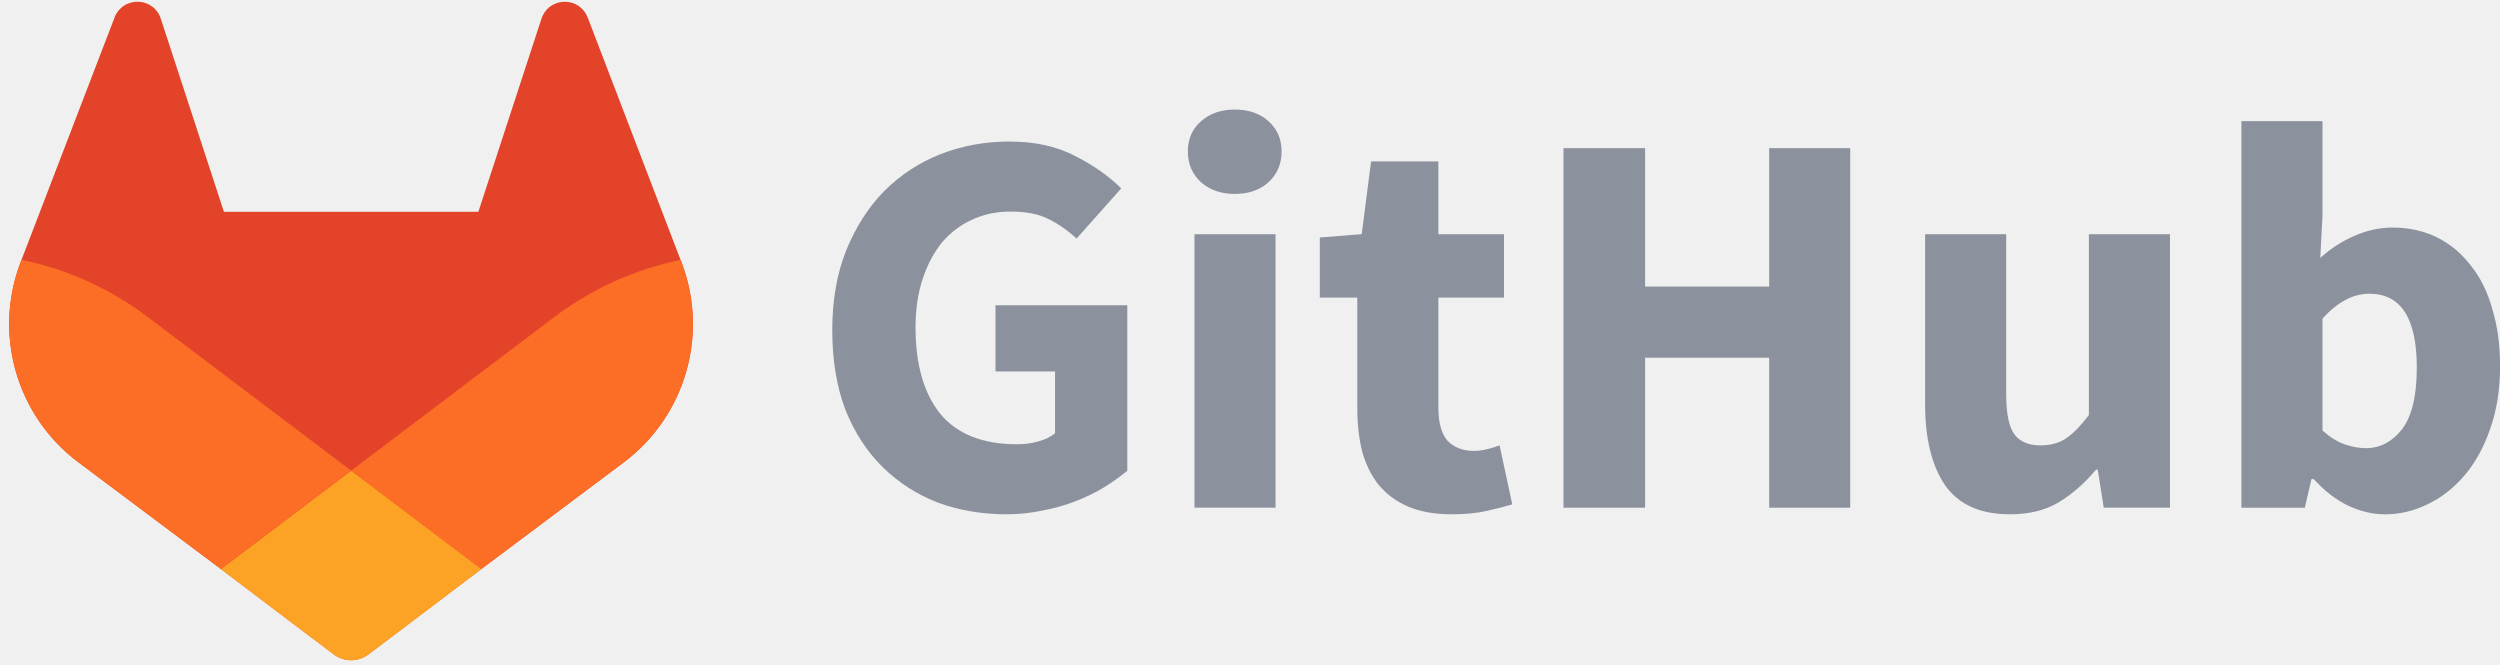
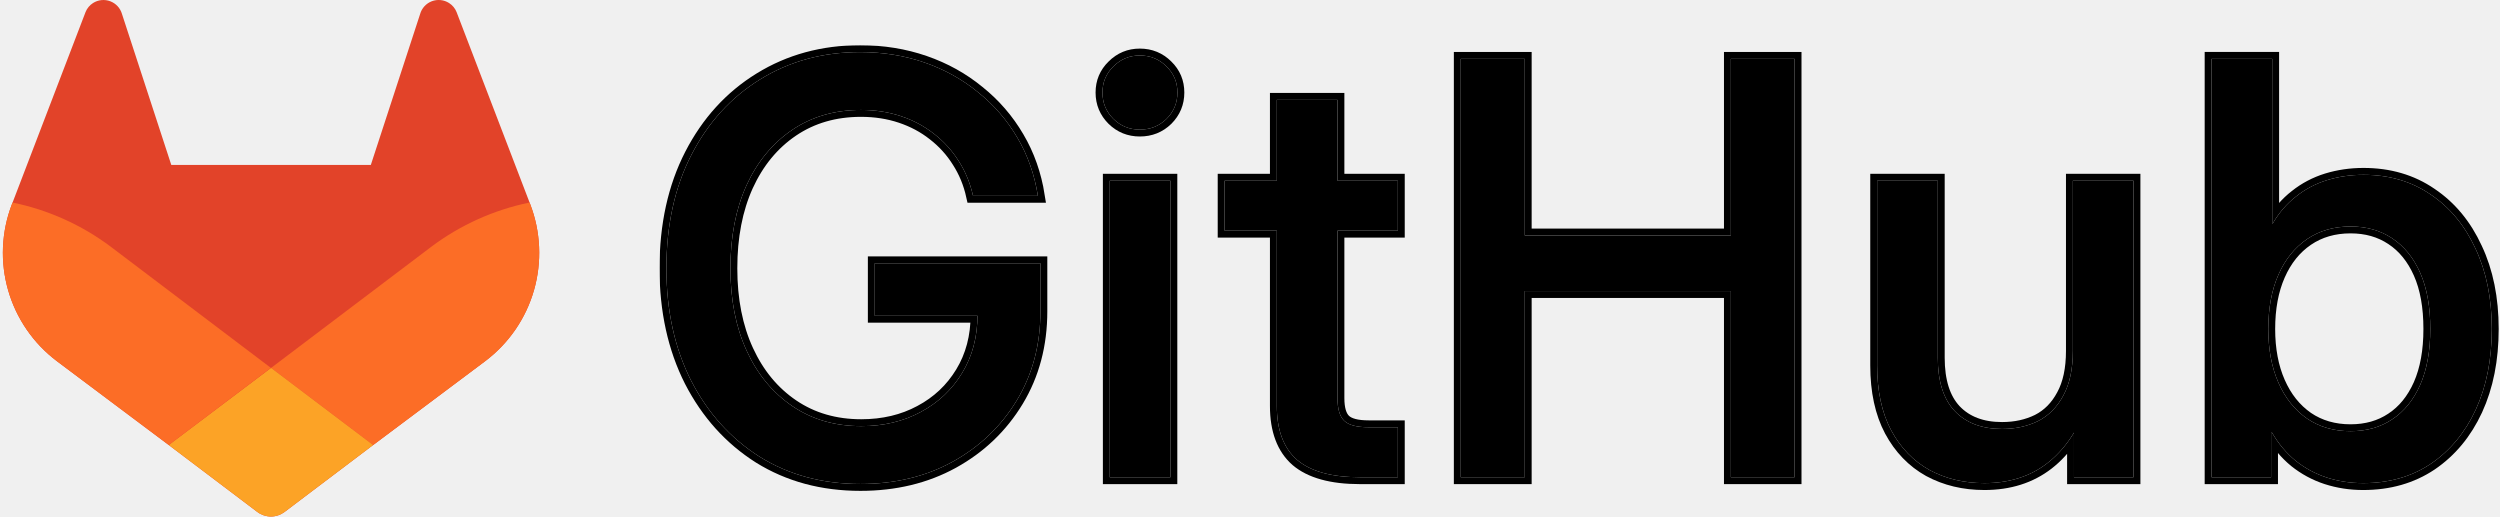
- <svg xmlns="http://www.w3.org/2000/svg" width="165.02mm" height="43.847mm" version="1.1" viewBox="0 0 165.02 43.847">
-   <defs>
-     <style>.cls-1{fill:#e24329;}.cls-2{fill:#fc6d26;}.cls-3{fill:#fca326;}</style>
-   </defs>
-   <g transform="translate(-28.478 -14.453)">
-     <defs>
-   </defs>
-     <g transform="translate(7, -8.35) scale(.235)" id="LOGO">
-       <path class="cls-1" d="M282.83,170.73l-.27-.69-26.14-68.22a6.81,6.81,0,0,0-2.69-3.24,7,7,0,0,0-8,.43,7,7,0,0,0-2.32,3.52l-17.65,54H154.29l-17.65-54A6.86,6.86,0,0,0,134.32,99a7,7,0,0,0-8-.43,6.87,6.87,0,0,0-2.69,3.24L97.44,170l-.26.69a48.54,48.54,0,0,0,16.1,56.1l.09.07.24.17,39.82,29.82,19.7,14.91,12,9.06a8.07,8.07,0,0,0,9.76,0l12-9.06,19.7-14.91,40.06-30,.1-.08A48.56,48.56,0,0,0,282.83,170.73Z" />
-       <path class="cls-2" d="M282.83,170.73l-.27-.69a88.3,88.3,0,0,0-35.15,15.8L190,229.25c19.55,14.79,36.57,27.64,36.57,27.64l40.06-30,.1-.08A48.56,48.56,0,0,0,282.83,170.73Z" />
-       <path class="cls-3" d="M153.43,256.89l19.7,14.91,12,9.06a8.07,8.07,0,0,0,9.76,0l12-9.06,19.7-14.91S209.55,244,190,229.25C170.45,244,153.43,256.89,153.43,256.89Z" />
-       <path class="cls-2" d="M132.58,185.84A88.19,88.19,0,0,0,97.44,170l-.26.69a48.54,48.54,0,0,0,16.1,56.1l.09.07.24.17,39.82,29.82s17-12.85,36.57-27.64Z" />
-     </g>
-     <g fill="#8c929d" stroke-width=".91" aria-label="GitHub">
-       <path d="m83.414 36.244q0-2.949 0.91-5.242 0.946-2.33 2.512-3.931 1.602-1.602 3.713-2.439 2.148-0.837 4.55-0.837 2.512 0 4.332 0.946 1.857 0.946 3.058 2.148l-2.949 3.312q-0.91-0.837-1.893-1.31-0.946-0.473-2.475-0.473-1.383 0-2.548 0.546-1.128 0.51-1.966 1.492-0.801 0.983-1.274 2.402-0.473 1.42-0.473 3.203 0 3.677 1.638 5.715 1.675 2.002 5.06 2.002 0.728 0 1.383-0.182 0.692-0.182 1.128-0.546v-4.077h-3.931v-4.368h8.7v10.92q-0.655 0.546-1.529 1.092-0.837 0.51-1.857 0.91-1.019 0.4-2.184 0.619-1.165 0.255-2.402 0.255-2.402 0-4.514-0.764-2.075-0.801-3.64-2.33-1.565-1.529-2.475-3.786-0.874-2.293-0.874-5.278z" />
-       <path d="m109.98 27.253q-1.347 0-2.22-0.764-0.874-0.801-0.874-2.038t0.874-2.002q0.874-0.764 2.22-0.764 1.383 0 2.22 0.764 0.874 0.764 0.874 2.002t-0.874 2.038q-0.837 0.764-2.22 0.764zm-2.657 2.657h5.351v18.055h-5.351z" />
-       <path d="m118.07 34.096h-2.475v-3.968l2.767-0.218 0.619-4.805h4.441v4.805h4.332v4.186h-4.332v7.244q0 1.529 0.619 2.22 0.655 0.655 1.711 0.655 0.437 0 0.874-0.109 0.473-0.109 0.837-0.255l0.837 3.895q-0.728 0.218-1.711 0.437t-2.293 0.218q-1.675 0-2.876-0.51-1.165-0.51-1.929-1.42-0.728-0.91-1.092-2.184-0.328-1.31-0.328-2.876z" />
-       <path d="m131.68 24.232h5.387v9.137h8.19v-9.137h5.351v23.734h-5.351v-9.901h-8.19v9.901h-5.387z" />
-       <path d="m155.55 29.91h5.351v10.52q0 1.966 0.546 2.694t1.711 0.728q1.019 0 1.711-0.473 0.692-0.473 1.492-1.529v-11.94h5.351v18.055h-4.368l-0.4-2.512h-0.109q-1.165 1.383-2.512 2.184-1.31 0.764-3.167 0.764-2.949 0-4.295-1.929-1.31-1.929-1.31-5.351z" />
-       <path d="m176.43 22.448h5.351v6.261l-0.146 2.767q1.056-0.946 2.257-1.456 1.238-0.546 2.512-0.546 1.638 0 2.949 0.655 1.31 0.655 2.22 1.857 0.946 1.165 1.42 2.876 0.51 1.675 0.51 3.749 0 2.33-0.655 4.15-0.619 1.82-1.711 3.094-1.056 1.238-2.439 1.893-1.347 0.655-2.803 0.655-1.201 0-2.439-0.582-1.201-0.582-2.257-1.747h-0.146l-0.437 1.893h-4.186zm5.351 20.421q0.728 0.655 1.456 0.91t1.42 0.255q1.383 0 2.366-1.238 0.983-1.274 0.983-4.077 0-4.878-3.131-4.878-1.602 0-3.094 1.638z" />
-     </g>
-   </g>
+ <svg xmlns="http://www.w3.org/2000/svg" width="726" height="150" viewBox="0 0 726 150" fill="none">
+   <path d="M154 59.37L153.79 58.81L132.59 3.51C132.161 2.424 131.397 1.503 130.41 0.88C129.673 0.408 128.836 0.116 127.966 0.026C127.096 -0.064 126.217 0.051 125.399 0.362C124.582 0.674 123.848 1.172 123.258 1.817C122.668 2.463 122.237 3.238 122 4.08L107.69 47.89H49.74L35.43 4.08C35.191 3.239 34.759 2.466 34.169 1.821C33.578 1.177 32.845 0.68 32.028 0.369C31.211 0.058 30.333 -0.058 29.464 0.031C28.594 0.12 27.757 0.411 27.02 0.88C26.033 1.503 25.269 2.424 24.84 3.51L3.65 58.82L3.43 59.37C0.379 67.343 0.003 76.092 2.359 84.297C4.715 92.502 9.674 99.719 16.49 104.86L16.57 104.92L16.75 105.06L49 129.23L65 141.32L74.72 148.67C75.861 149.532 77.251 149.998 78.68 149.998C80.109 149.998 81.499 149.532 82.64 148.67L92.36 141.32L108.36 129.23L140.84 104.92L140.93 104.85C147.745 99.712 152.705 92.497 155.063 84.293C157.42 76.09 157.047 67.343 154 59.37Z" fill="#E24329" />
+   <path d="M154 59.37L153.79 58.81C143.461 60.93 133.728 65.308 125.29 71.63L78.74 106.83L108.38 129.23L140.86 104.92L140.95 104.85C147.762 99.709 152.718 92.493 155.072 84.29C157.425 76.087 157.049 67.341 154 59.37Z" fill="#FC6D26" />
+   <path d="M49 129.23L65 141.32L74.72 148.67C75.861 149.532 77.251 149.998 78.68 149.998C80.109 149.998 81.499 149.532 82.64 148.67L92.36 141.32L108.36 129.23L78.72 106.83L49 129.23Z" fill="#FCA326" />
+   <path d="M32.14 71.63C23.705 65.311 13.975 60.936 3.65 58.82L3.43 59.37C0.379 67.343 0.003 76.092 2.359 84.297C4.715 92.502 9.674 99.719 16.49 104.86L16.57 104.92L16.75 105.06L49 129.23L78.66 106.83L32.14 71.63Z" fill="#FC6D26" />
+   <mask id="path-5-outside-1_1_3" maskUnits="userSpaceOnUse" x="191.523" y="13.133" width="535" height="130" fill="black">
+     <rect fill="white" x="191.523" y="13.133" width="535" height="130" />
+     <path d="M249.87 140.546C238.834 140.546 229.076 137.91 220.596 132.637C212.17 127.309 205.537 119.943 200.699 110.539C195.915 101.08 193.523 90.207 193.523 77.921C193.523 65.364 195.943 54.383 200.781 44.978C205.619 35.573 212.278 28.262 220.759 23.043C229.294 17.77 238.97 15.133 249.788 15.133C256.42 15.133 262.645 16.139 268.461 18.15C274.278 20.162 279.47 23.043 284.036 26.794C288.657 30.491 292.462 34.894 295.452 40.004C298.442 45.059 300.426 50.686 301.405 56.883H282.568C281.753 53.187 280.367 49.816 278.41 46.772C276.507 43.728 274.115 41.091 271.234 38.862C268.407 36.633 265.2 34.921 261.612 33.725C258.024 32.529 254.164 31.931 250.033 31.931C242.422 31.931 235.763 33.861 230.055 37.721C224.347 41.58 219.916 46.962 216.763 53.866C213.665 60.716 212.115 68.734 212.115 77.921C212.115 87.054 213.692 95.045 216.845 101.895C219.998 108.745 224.428 114.099 230.136 117.959C235.844 121.819 242.504 123.748 250.114 123.748C256.529 123.748 262.264 122.389 267.32 119.671C272.43 116.953 276.453 113.175 279.388 108.337C282.378 103.444 283.873 97.791 283.873 91.376L289.092 91.702H254.028V76.454H302.139V90.397C302.139 100.074 299.855 108.69 295.289 116.247C290.723 123.803 284.498 129.755 276.616 134.104C268.788 138.399 259.872 140.546 249.87 140.546Z" />
+     <path d="M322.277 138.589V52.48H339.89V138.589H322.277ZM331.002 37.639C328.012 37.639 325.457 36.606 323.337 34.541C321.216 32.42 320.156 29.865 320.156 26.875C320.156 23.886 321.216 21.358 323.337 19.292C325.457 17.172 328.012 16.112 331.002 16.112C334.046 16.112 336.628 17.172 338.748 19.292C340.868 21.358 341.928 23.886 341.928 26.875C341.928 29.865 340.868 32.42 338.748 34.541C336.628 36.606 334.046 37.639 331.002 37.639Z" />
+     <path d="M405.936 52.48V66.995H355.624V52.48H405.936ZM370.791 28.995H388.405V115.594C388.405 118.747 389.057 120.949 390.362 122.199C391.666 123.449 394.031 124.075 397.456 124.075C398.761 124.075 400.201 124.075 401.778 124.075C403.409 124.075 404.795 124.075 405.936 124.075V138.589C404.523 138.589 402.783 138.589 400.718 138.589C398.706 138.589 396.776 138.589 394.928 138.589C386.719 138.589 380.631 136.904 376.662 133.534C372.748 130.109 370.791 124.89 370.791 117.877V28.995Z" />
+     <path d="M424.199 138.589V17.09H442.791V68.381H502.643V17.09H521.153V138.589H502.643V84.526H442.791V138.589H424.199Z" />
+     <path d="M576.273 140.302C570.348 140.302 565.02 139.024 560.291 136.469C555.616 133.86 551.919 130.027 549.201 124.972C546.483 119.862 545.124 113.583 545.124 106.135V52.48H562.737V103.852C562.737 110.702 564.368 115.866 567.63 119.345C570.946 122.824 575.539 124.564 581.41 124.564C585.27 124.564 588.749 123.803 591.848 122.281C594.946 120.704 597.393 118.231 599.187 114.86C601.035 111.49 601.959 107.168 601.959 101.895V52.48H619.572V138.589H602.285V117.143H606.281C603.508 124.809 599.594 130.598 594.539 134.512C589.537 138.372 583.449 140.302 576.273 140.302Z" />
+     <path d="M686.271 140.302C682.575 140.302 679.041 139.758 675.671 138.671C672.355 137.584 669.338 135.953 666.619 133.778C663.901 131.549 661.591 128.777 659.688 125.461H659.525V138.589H642.238V17.09H659.851V64.874H660.014C661.863 61.721 664.119 59.112 666.783 57.046C669.446 54.926 672.436 53.35 675.752 52.317C679.123 51.284 682.656 50.767 686.353 50.767C693.8 50.767 700.297 52.67 705.842 56.475C711.441 60.227 715.79 65.472 718.888 72.213C722.041 78.9 723.618 86.674 723.618 95.535C723.618 104.396 722.069 112.197 718.97 118.937C715.871 125.624 711.522 130.87 705.923 134.675C700.324 138.426 693.773 140.302 686.271 140.302ZM682.602 125.216C687.223 125.216 691.245 124.075 694.67 121.791C698.149 119.508 700.867 116.165 702.825 111.762C704.782 107.304 705.76 101.895 705.76 95.535C705.76 89.066 704.782 83.629 702.825 79.226C700.867 74.823 698.149 71.479 694.67 69.196C691.245 66.913 687.223 65.771 682.602 65.771C677.764 65.771 673.551 66.995 669.963 69.441C666.375 71.887 663.602 75.339 661.645 79.797C659.688 84.254 658.71 89.5 658.71 95.535C658.71 101.46 659.688 106.652 661.645 111.109C663.602 115.567 666.375 119.046 669.963 121.547C673.551 123.993 677.764 125.216 682.602 125.216Z" />
+   </mask>
+   <path d="M249.87 140.546C238.834 140.546 229.076 137.91 220.596 132.637C212.17 127.309 205.537 119.943 200.699 110.539C195.915 101.08 193.523 90.207 193.523 77.921C193.523 65.364 195.943 54.383 200.781 44.978C205.619 35.573 212.278 28.262 220.759 23.043C229.294 17.77 238.97 15.133 249.788 15.133C256.42 15.133 262.645 16.139 268.461 18.15C274.278 20.162 279.47 23.043 284.036 26.794C288.657 30.491 292.462 34.894 295.452 40.004C298.442 45.059 300.426 50.686 301.405 56.883H282.568C281.753 53.187 280.367 49.816 278.41 46.772C276.507 43.728 274.115 41.091 271.234 38.862C268.407 36.633 265.2 34.921 261.612 33.725C258.024 32.529 254.164 31.931 250.033 31.931C242.422 31.931 235.763 33.861 230.055 37.721C224.347 41.58 219.916 46.962 216.763 53.866C213.665 60.716 212.115 68.734 212.115 77.921C212.115 87.054 213.692 95.045 216.845 101.895C219.998 108.745 224.428 114.099 230.136 117.959C235.844 121.819 242.504 123.748 250.114 123.748C256.529 123.748 262.264 122.389 267.32 119.671C272.43 116.953 276.453 113.175 279.388 108.337C282.378 103.444 283.873 97.791 283.873 91.376L289.092 91.702H254.028V76.454H302.139V90.397C302.139 100.074 299.855 108.69 295.289 116.247C290.723 123.803 284.498 129.755 276.616 134.104C268.788 138.399 259.872 140.546 249.87 140.546Z" fill="black" />
+   <path d="M322.277 138.589V52.48H339.89V138.589H322.277ZM331.002 37.639C328.012 37.639 325.457 36.606 323.337 34.541C321.216 32.42 320.156 29.865 320.156 26.875C320.156 23.886 321.216 21.358 323.337 19.292C325.457 17.172 328.012 16.112 331.002 16.112C334.046 16.112 336.628 17.172 338.748 19.292C340.868 21.358 341.928 23.886 341.928 26.875C341.928 29.865 340.868 32.42 338.748 34.541C336.628 36.606 334.046 37.639 331.002 37.639Z" fill="black" />
+   <path d="M405.936 52.48V66.995H355.624V52.48H405.936ZM370.791 28.995H388.405V115.594C388.405 118.747 389.057 120.949 390.362 122.199C391.666 123.449 394.031 124.075 397.456 124.075C398.761 124.075 400.201 124.075 401.778 124.075C403.409 124.075 404.795 124.075 405.936 124.075V138.589C404.523 138.589 402.783 138.589 400.718 138.589C398.706 138.589 396.776 138.589 394.928 138.589C386.719 138.589 380.631 136.904 376.662 133.534C372.748 130.109 370.791 124.89 370.791 117.877V28.995Z" fill="black" />
+   <path d="M424.199 138.589V17.09H442.791V68.381H502.643V17.09H521.153V138.589H502.643V84.526H442.791V138.589H424.199Z" fill="black" />
+   <path d="M576.273 140.302C570.348 140.302 565.02 139.024 560.291 136.469C555.616 133.86 551.919 130.027 549.201 124.972C546.483 119.862 545.124 113.583 545.124 106.135V52.48H562.737V103.852C562.737 110.702 564.368 115.866 567.63 119.345C570.946 122.824 575.539 124.564 581.41 124.564C585.27 124.564 588.749 123.803 591.848 122.281C594.946 120.704 597.393 118.231 599.187 114.86C601.035 111.49 601.959 107.168 601.959 101.895V52.48H619.572V138.589H602.285V117.143H606.281C603.508 124.809 599.594 130.598 594.539 134.512C589.537 138.372 583.449 140.302 576.273 140.302Z" fill="black" />
+   <path d="M686.271 140.302C682.575 140.302 679.041 139.758 675.671 138.671C672.355 137.584 669.338 135.953 666.619 133.778C663.901 131.549 661.591 128.777 659.688 125.461H659.525V138.589H642.238V17.09H659.851V64.874H660.014C661.863 61.721 664.119 59.112 666.783 57.046C669.446 54.926 672.436 53.35 675.752 52.317C679.123 51.284 682.656 50.767 686.353 50.767C693.8 50.767 700.297 52.67 705.842 56.475C711.441 60.227 715.79 65.472 718.888 72.213C722.041 78.9 723.618 86.674 723.618 95.535C723.618 104.396 722.069 112.197 718.97 118.937C715.871 125.624 711.522 130.87 705.923 134.675C700.324 138.426 693.773 140.302 686.271 140.302ZM682.602 125.216C687.223 125.216 691.245 124.075 694.67 121.791C698.149 119.508 700.867 116.165 702.825 111.762C704.782 107.304 705.76 101.895 705.76 95.535C705.76 89.066 704.782 83.629 702.825 79.226C700.867 74.823 698.149 71.479 694.67 69.196C691.245 66.913 687.223 65.771 682.602 65.771C677.764 65.771 673.551 66.995 669.963 69.441C666.375 71.887 663.602 75.339 661.645 79.797C659.688 84.254 658.71 89.5 658.71 95.535C658.71 101.46 659.688 106.652 661.645 111.109C663.602 115.567 666.375 119.046 669.963 121.547C673.551 123.993 677.764 125.216 682.602 125.216Z" fill="black" />
+   <path d="M249.87 140.546C238.834 140.546 229.076 137.91 220.596 132.637C212.17 127.309 205.537 119.943 200.699 110.539C195.915 101.08 193.523 90.207 193.523 77.921C193.523 65.364 195.943 54.383 200.781 44.978C205.619 35.573 212.278 28.262 220.759 23.043C229.294 17.77 238.97 15.133 249.788 15.133C256.42 15.133 262.645 16.139 268.461 18.15C274.278 20.162 279.47 23.043 284.036 26.794C288.657 30.491 292.462 34.894 295.452 40.004C298.442 45.059 300.426 50.686 301.405 56.883H282.568C281.753 53.187 280.367 49.816 278.41 46.772C276.507 43.728 274.115 41.091 271.234 38.862C268.407 36.633 265.2 34.921 261.612 33.725C258.024 32.529 254.164 31.931 250.033 31.931C242.422 31.931 235.763 33.861 230.055 37.721C224.347 41.58 219.916 46.962 216.763 53.866C213.665 60.716 212.115 68.734 212.115 77.921C212.115 87.054 213.692 95.045 216.845 101.895C219.998 108.745 224.428 114.099 230.136 117.959C235.844 121.819 242.504 123.748 250.114 123.748C256.529 123.748 262.264 122.389 267.32 119.671C272.43 116.953 276.453 113.175 279.388 108.337C282.378 103.444 283.873 97.791 283.873 91.376L289.092 91.702H254.028V76.454H302.139V90.397C302.139 100.074 299.855 108.69 295.289 116.247C290.723 123.803 284.498 129.755 276.616 134.104C268.788 138.399 259.872 140.546 249.87 140.546Z" stroke="black" stroke-width="4" mask="url(#path-5-outside-1_1_3)" />
+   <path d="M322.277 138.589V52.48H339.89V138.589H322.277ZM331.002 37.639C328.012 37.639 325.457 36.606 323.337 34.541C321.216 32.42 320.156 29.865 320.156 26.875C320.156 23.886 321.216 21.358 323.337 19.292C325.457 17.172 328.012 16.112 331.002 16.112C334.046 16.112 336.628 17.172 338.748 19.292C340.868 21.358 341.928 23.886 341.928 26.875C341.928 29.865 340.868 32.42 338.748 34.541C336.628 36.606 334.046 37.639 331.002 37.639Z" stroke="black" stroke-width="4" mask="url(#path-5-outside-1_1_3)" />
+   <path d="M405.936 52.48V66.995H355.624V52.48H405.936ZM370.791 28.995H388.405V115.594C388.405 118.747 389.057 120.949 390.362 122.199C391.666 123.449 394.031 124.075 397.456 124.075C398.761 124.075 400.201 124.075 401.778 124.075C403.409 124.075 404.795 124.075 405.936 124.075V138.589C404.523 138.589 402.783 138.589 400.718 138.589C398.706 138.589 396.776 138.589 394.928 138.589C386.719 138.589 380.631 136.904 376.662 133.534C372.748 130.109 370.791 124.89 370.791 117.877V28.995Z" stroke="black" stroke-width="4" mask="url(#path-5-outside-1_1_3)" />
+   <path d="M424.199 138.589V17.09H442.791V68.381H502.643V17.09H521.153V138.589H502.643V84.526H442.791V138.589H424.199Z" stroke="black" stroke-width="4" mask="url(#path-5-outside-1_1_3)" />
+   <path d="M576.273 140.302C570.348 140.302 565.02 139.024 560.291 136.469C555.616 133.86 551.919 130.027 549.201 124.972C546.483 119.862 545.124 113.583 545.124 106.135V52.48H562.737V103.852C562.737 110.702 564.368 115.866 567.63 119.345C570.946 122.824 575.539 124.564 581.41 124.564C585.27 124.564 588.749 123.803 591.848 122.281C594.946 120.704 597.393 118.231 599.187 114.86C601.035 111.49 601.959 107.168 601.959 101.895V52.48H619.572V138.589H602.285V117.143H606.281C603.508 124.809 599.594 130.598 594.539 134.512C589.537 138.372 583.449 140.302 576.273 140.302Z" stroke="black" stroke-width="4" mask="url(#path-5-outside-1_1_3)" />
+   <path d="M686.271 140.302C682.575 140.302 679.041 139.758 675.671 138.671C672.355 137.584 669.338 135.953 666.619 133.778C663.901 131.549 661.591 128.777 659.688 125.461H659.525V138.589H642.238V17.09H659.851V64.874H660.014C661.863 61.721 664.119 59.112 666.783 57.046C669.446 54.926 672.436 53.35 675.752 52.317C679.123 51.284 682.656 50.767 686.353 50.767C693.8 50.767 700.297 52.67 705.842 56.475C711.441 60.227 715.79 65.472 718.888 72.213C722.041 78.9 723.618 86.674 723.618 95.535C723.618 104.396 722.069 112.197 718.97 118.937C715.871 125.624 711.522 130.87 705.923 134.675C700.324 138.426 693.773 140.302 686.271 140.302ZM682.602 125.216C687.223 125.216 691.245 124.075 694.67 121.791C698.149 119.508 700.867 116.165 702.825 111.762C704.782 107.304 705.76 101.895 705.76 95.535C705.76 89.066 704.782 83.629 702.825 79.226C700.867 74.823 698.149 71.479 694.67 69.196C691.245 66.913 687.223 65.771 682.602 65.771C677.764 65.771 673.551 66.995 669.963 69.441C666.375 71.887 663.602 75.339 661.645 79.797C659.688 84.254 658.71 89.5 658.71 95.535C658.71 101.46 659.688 106.652 661.645 111.109C663.602 115.567 666.375 119.046 669.963 121.547C673.551 123.993 677.764 125.216 682.602 125.216Z" stroke="black" stroke-width="4" mask="url(#path-5-outside-1_1_3)" />
</svg>
